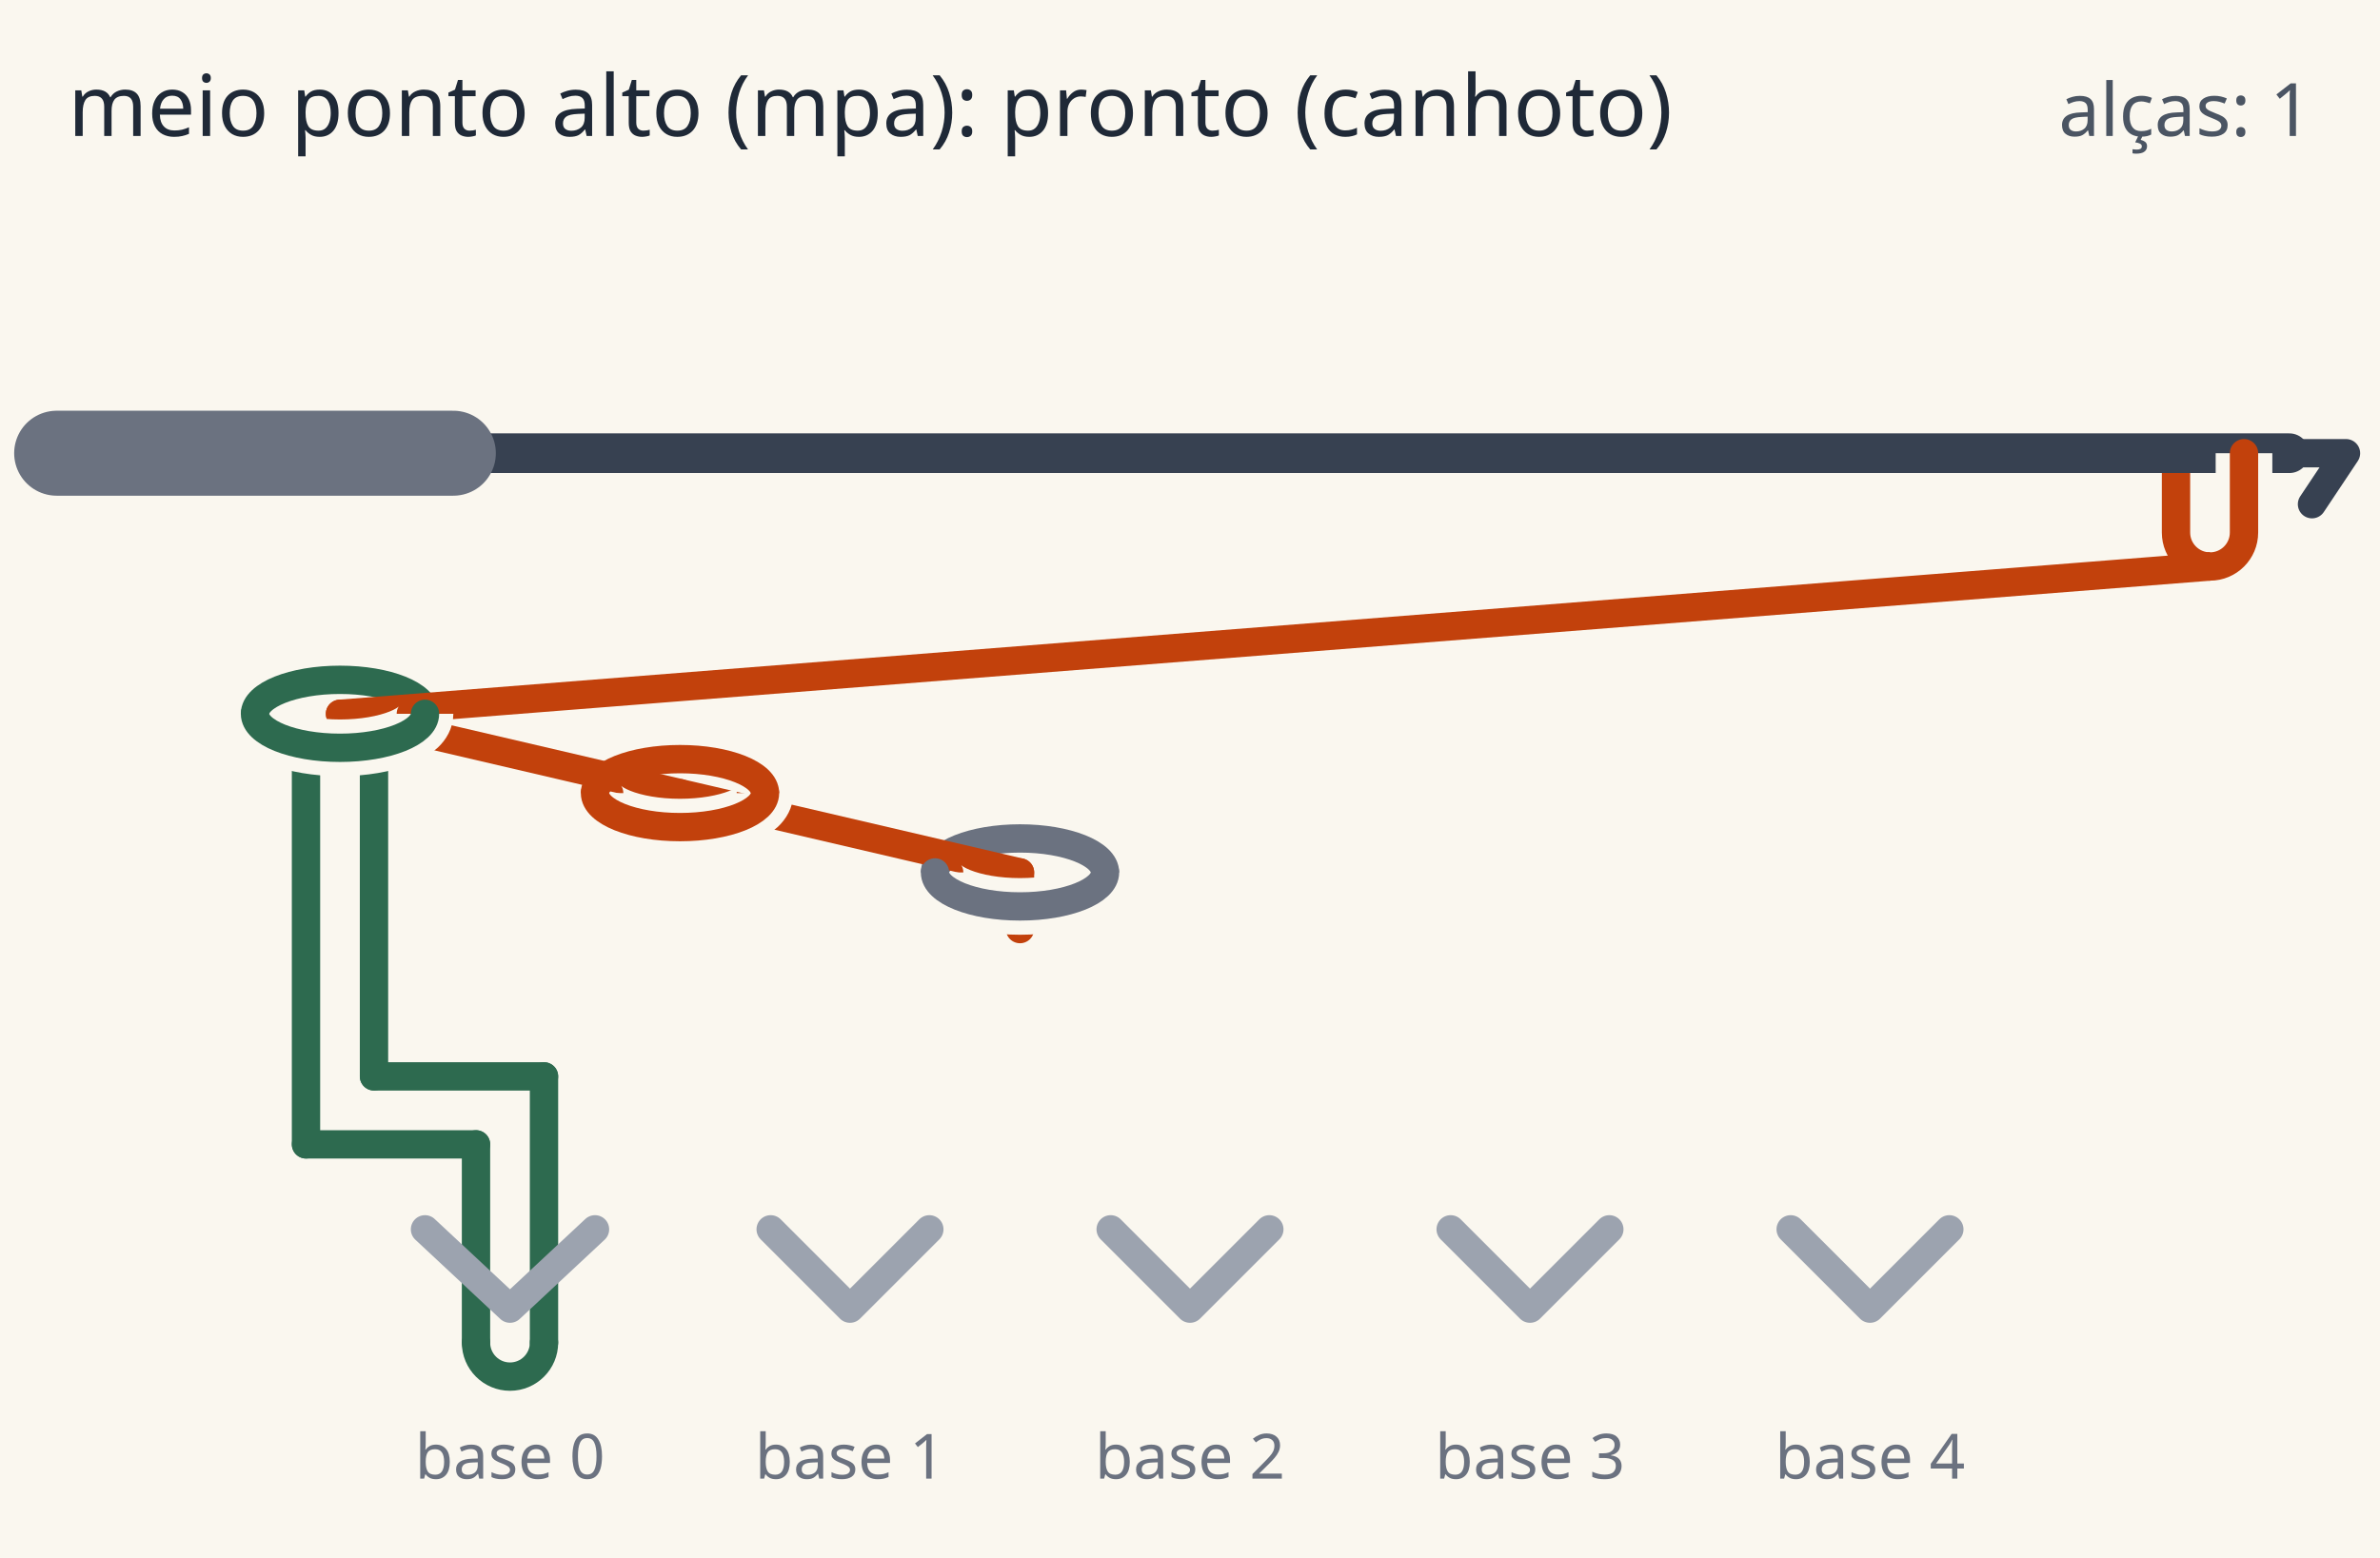
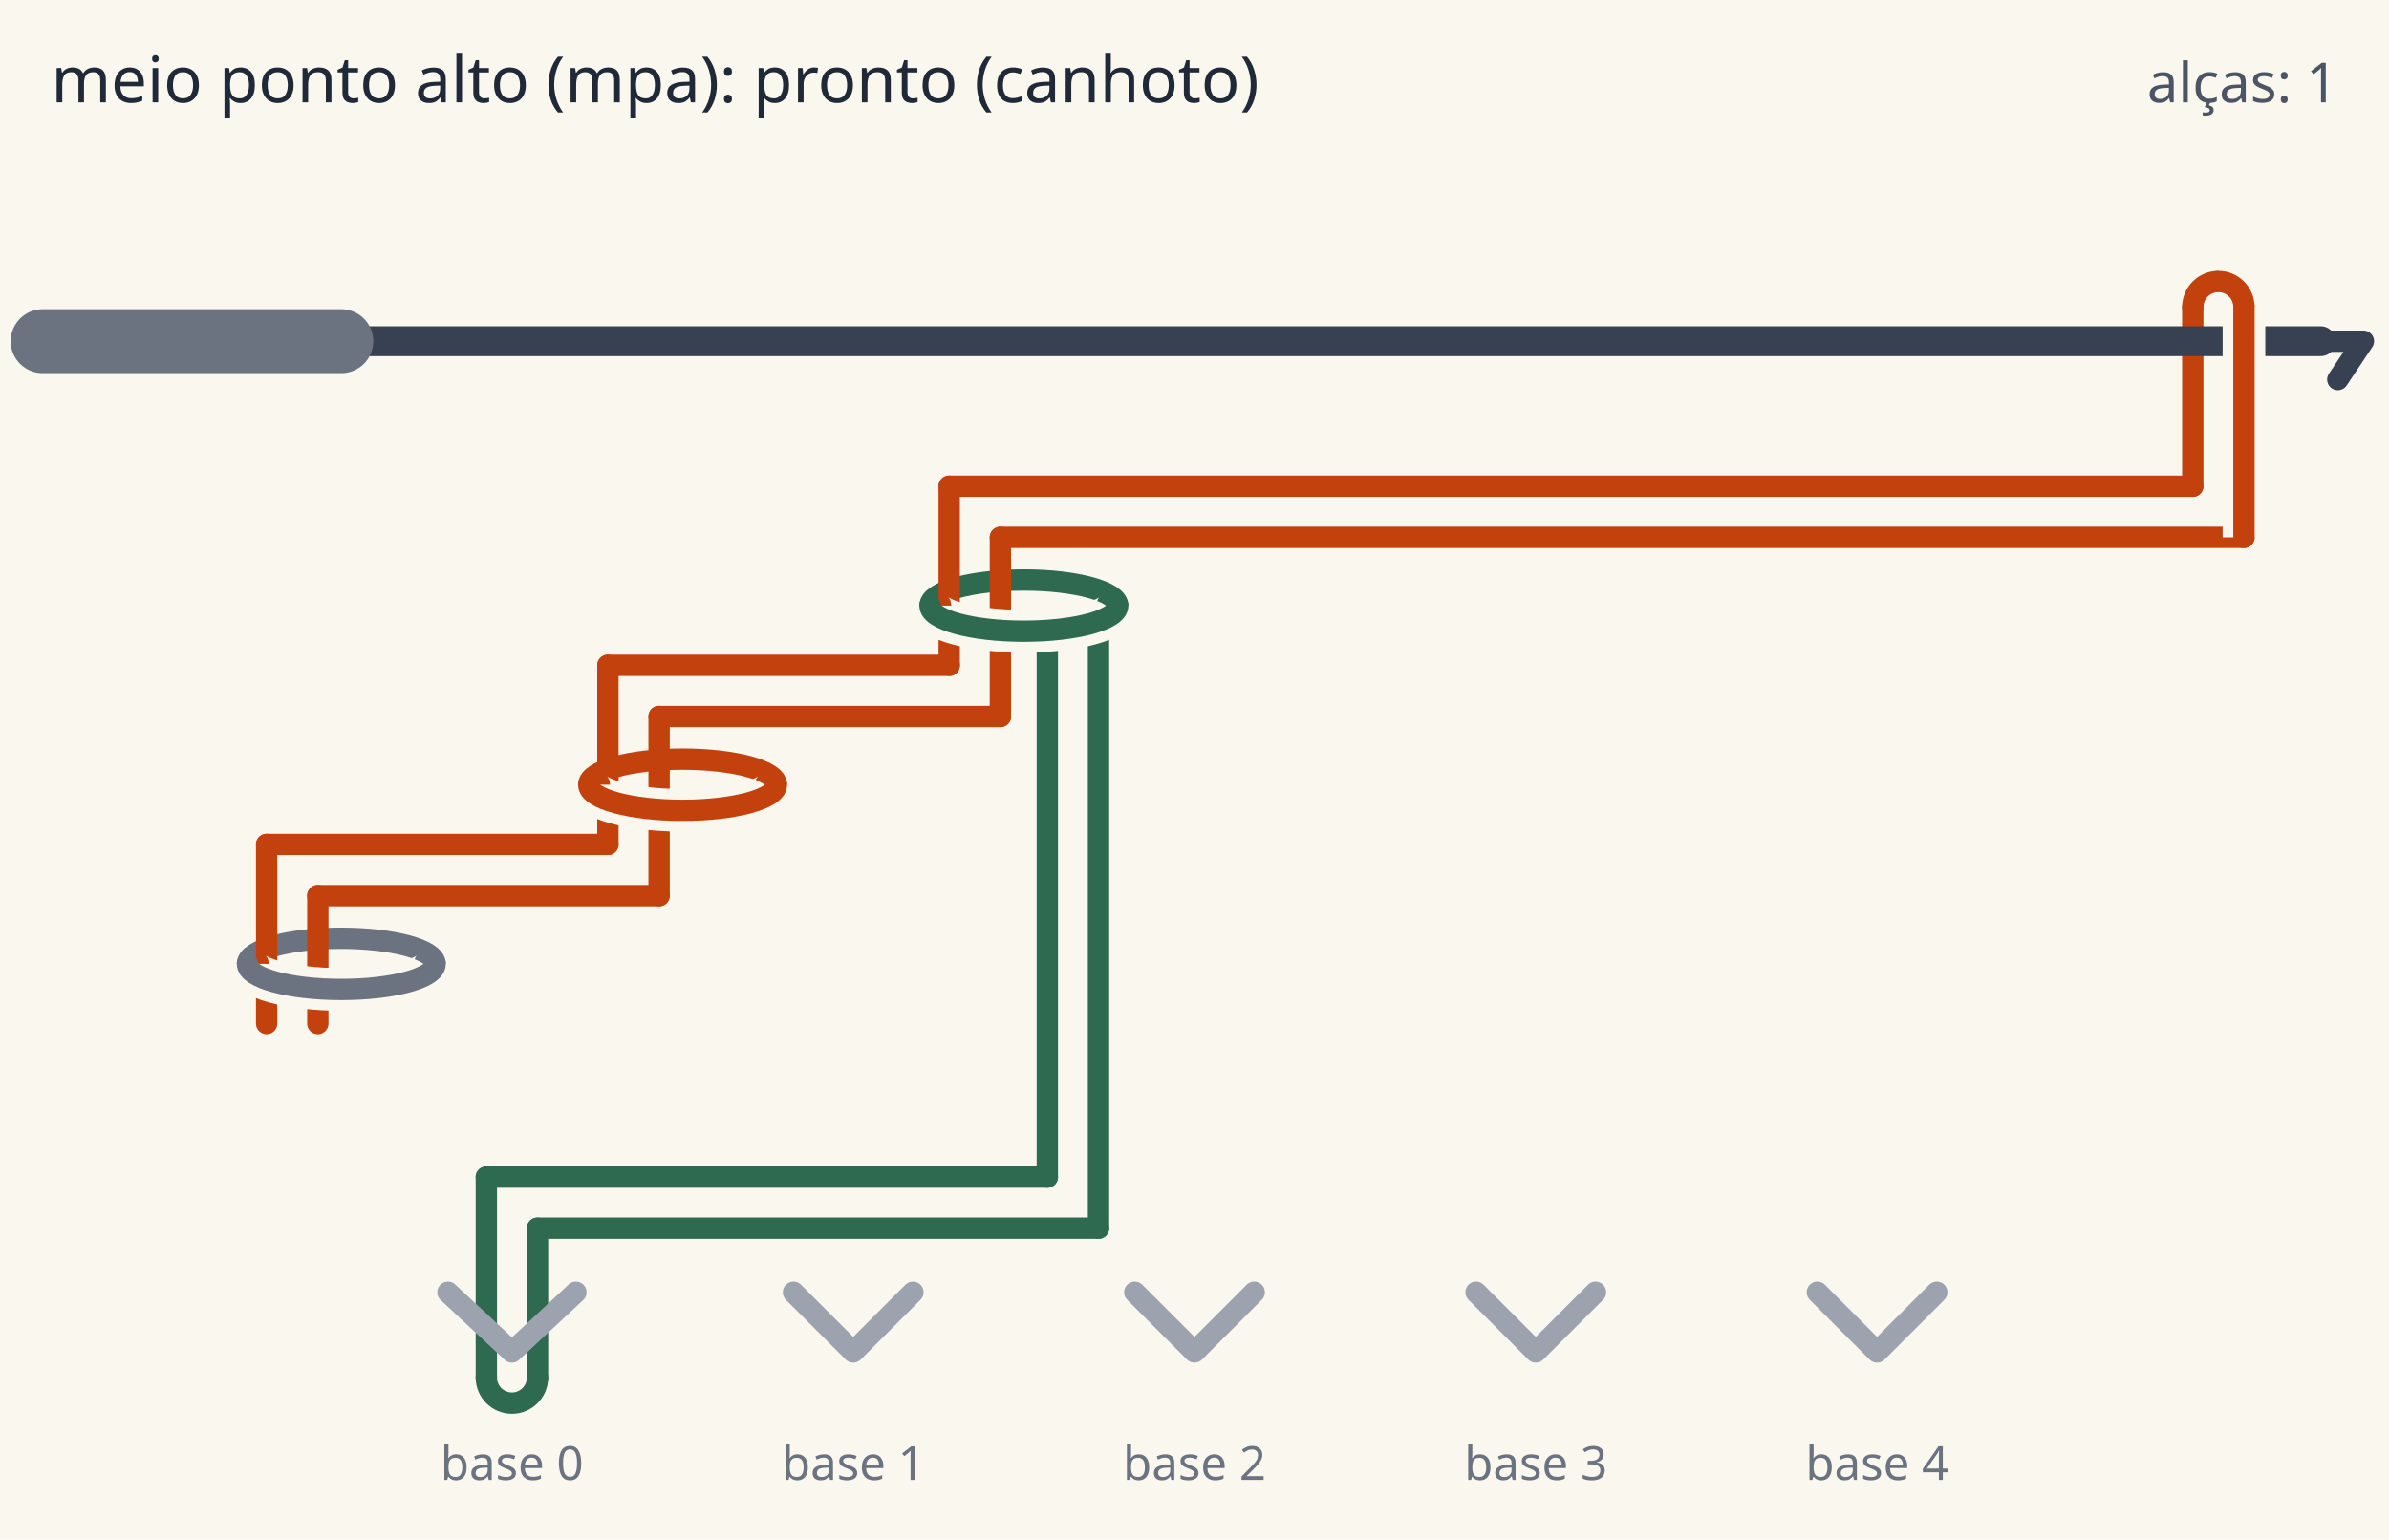
- <svg xmlns="http://www.w3.org/2000/svg" viewBox="0 0 420.0 275.0" width="420.0" height="275.0" font-family="sans-serif">
+ <svg xmlns="http://www.w3.org/2000/svg" viewBox="0 0 560.0 361.0" width="560.0" height="361.0" font-family="sans-serif">
  <rect width="100%" height="100%" fill="#faf7ef" />
  <text x="12" y="24" font-size="15" fill="#1f2937">meio ponto alto (mpa): pronto (canhoto)</text>
-   <text x="408.0" y="24" font-size="13" text-anchor="end" fill="#4b5563">alças: 1</text>
-   <text x="90.0" y="261.0" font-size="11" text-anchor="middle" fill="#6b7280">base 0</text>
-   <text x="150.0" y="261.0" font-size="11" text-anchor="middle" fill="#6b7280">base 1</text>
-   <text x="210.0" y="261.0" font-size="11" text-anchor="middle" fill="#6b7280">base 2</text>
-   <text x="270.0" y="261.0" font-size="11" text-anchor="middle" fill="#6b7280">base 3</text>
-   <text x="330.0" y="261.0" font-size="11" text-anchor="middle" fill="#6b7280">base 4</text>
-   <line data-leg="2" data-base="0" data-side="back" data-seg="0" x1="54.0" y1="132.0" x2="54.0" y2="202.0" stroke="#2d6a4f" stroke-width="5" stroke-linecap="round" />
-   <line data-leg="2" data-base="0" data-side="back" data-seg="1" x1="54.0" y1="202.0" x2="84.0" y2="202.0" stroke="#2d6a4f" stroke-width="5" stroke-linecap="round" />
-   <line data-leg="2" data-base="0" data-side="back" data-seg="2" x1="84.0" y1="202.0" x2="84.0" y2="237.0" stroke="#2d6a4f" stroke-width="5" stroke-linecap="round" />
-   <line data-leg="2" data-base="0" data-side="front" data-seg="0" x1="66.0" y1="132.0" x2="66.0" y2="190.0" stroke="#2d6a4f" stroke-width="5" stroke-linecap="round" />
-   <line data-leg="2" data-base="0" data-side="front" data-seg="1" x1="66.0" y1="190.0" x2="96.0" y2="190.0" stroke="#2d6a4f" stroke-width="5" stroke-linecap="round" />
-   <line data-leg="2" data-base="0" data-side="front" data-seg="2" x1="96.0" y1="190.0" x2="96.0" y2="237.0" stroke="#2d6a4f" stroke-width="5" stroke-linecap="round" />
-   <path data-leg-curve="2" data-base="0" d="M 84.0 237.0 A 6 6 0 0 0 96.0 237.0" fill="none" stroke="#2d6a4f" stroke-width="5" stroke-linecap="round" />
-   <path data-base-top="0" data-cx="90.0" data-hw="15.0" d="M 75.0 217.0 L 90.0 231.0 L 105.0 217.0" fill="none" stroke="#9ca3af" stroke-width="5" stroke-linecap="round" stroke-linejoin="round" />
-   <path data-base-top="1" data-cx="150.0" data-hw="14.0" d="M 136.0 217.0 L 150.0 231.0 L 164.0 217.0" fill="none" stroke="#9ca3af" stroke-width="5" stroke-linecap="round" stroke-linejoin="round" />
-   <path data-base-top="2" data-cx="210.0" data-hw="14.0" d="M 196.0 217.0 L 210.0 231.0 L 224.0 217.0" fill="none" stroke="#9ca3af" stroke-width="5" stroke-linecap="round" stroke-linejoin="round" />
-   <path data-base-top="3" data-cx="270.0" data-hw="14.0" d="M 256.0 217.0 L 270.0 231.0 L 284.0 217.0" fill="none" stroke="#9ca3af" stroke-width="5" stroke-linecap="round" stroke-linejoin="round" />
-   <path data-base-top="4" data-cx="330.0" data-hw="14.0" d="M 316.0 217.0 L 330.0 231.0 L 344.0 217.0" fill="none" stroke="#9ca3af" stroke-width="5" stroke-linecap="round" stroke-linejoin="round" />
-   <path data-loop="0" data-kind="initial" data-on-hook="0" data-part="back" data-cx="180.0" data-cy="154.0" d="M 165.0 154.0 A 15 6 0 0 1 195.0 154.0" fill="none" stroke="#6b7280" stroke-width="5" stroke-linecap="round" />
-   <path data-loop="1" data-kind="yo" data-on-hook="0" data-part="back" data-cx="120.0" data-cy="140.0" d="M 105.0 140.0 A 15 6 0 0 1 135.0 140.0" fill="none" stroke="#c2410c" stroke-width="5" stroke-linecap="round" />
-   <path data-loop="2" data-kind="pulled" data-on-hook="0" data-part="back" data-cx="60.0" data-cy="126.0" d="M 45.0 126.0 A 15 6 0 0 1 75.0 126.0" fill="none" stroke="#2d6a4f" stroke-width="5" stroke-linecap="round" />
-   <path data-loop="3" data-kind="yo" data-on-hook="1" data-part="back" data-cx="390.0" data-cy="80.0" d="M 384.0 80.0 L 384.0 94.0 A 6 6 0 0 0 390.0 100.0" fill="none" stroke="#c2410c" stroke-width="5" stroke-linecap="round" />
-   <line data-hook="1" x1="16.0" y1="80" x2="404.0" y2="80" stroke="#374151" stroke-width="7" stroke-linecap="round" />
+   <text x="548.0" y="24" font-size="13" text-anchor="end" fill="#4b5563">alças: 1</text>
+   <text x="120.0" y="347.0" font-size="11" text-anchor="middle" fill="#6b7280">base 0</text>
+   <text x="200.0" y="347.0" font-size="11" text-anchor="middle" fill="#6b7280">base 1</text>
+   <text x="280.0" y="347.0" font-size="11" text-anchor="middle" fill="#6b7280">base 2</text>
+   <text x="360.0" y="347.0" font-size="11" text-anchor="middle" fill="#6b7280">base 3</text>
+   <text x="440.0" y="347.0" font-size="11" text-anchor="middle" fill="#6b7280">base 4</text>
+   <path data-loop="0" data-kind="initial" data-on-hook="0" data-part="back" data-cx="80.0" data-cy="226.0" d="M 58.0 226.0 A 22 6 0 0 1 102.0 226.0" fill="none" stroke="#6b7280" stroke-width="5" stroke-linecap="round" />
+   <path data-loop="1" data-kind="yo" data-on-hook="0" data-part="back" data-cx="160.0" data-cy="184.0" d="M 138.0 184.0 A 22 6 0 0 1 182.0 184.0" fill="none" stroke="#c2410c" stroke-width="5" stroke-linecap="round" />
+   <path data-loop="2" data-kind="pulled" data-on-hook="0" data-part="back" data-cx="240.0" data-cy="142.0" d="M 218.0 142.0 A 22 6 0 0 1 262.0 142.0" fill="none" stroke="#2d6a4f" stroke-width="5" stroke-linecap="round" />
+   <path data-bend="3" data-side="back" d="M 514.0 72 A 6 6 0 0 1 520.0 66" fill="none" stroke="#c2410c" stroke-width="5" stroke-linecap="round" />
+   <line data-pair="3" data-side="back" data-seg="0" data-strand="3" data-draw="1" data-loop="3" data-kind="yo" data-on-hook="1" data-part="back" data-cx="520.0" data-cy="80" x1="514.0" y1="72.0" x2="514.0" y2="114.0" stroke="#c2410c" stroke-width="5" stroke-linecap="round" />
+   <line data-hook="1" x1="16.0" y1="80" x2="544.0" y2="80" stroke="#374151" stroke-width="7" stroke-linecap="round" />
  <line data-hook-handle="1" x1="10.0" y1="80" x2="80.0" y2="80" stroke="#6b7280" stroke-width="15" stroke-linecap="round" />
-   <path data-hook-tip="1" d="M 402.0 80 L 414.0 80 L 408.0 89" fill="none" stroke="#374151" stroke-width="5" stroke-linecap="round" stroke-linejoin="round" />
-   <line data-strand="3" data-draw="1" data-through="2" x1="390.0" y1="100.0" x2="60.0" y2="126.0" stroke="#c2410c" stroke-width="5" stroke-linecap="round" />
-   <line data-strand="3" data-draw="1" data-through="1" x1="60.0" y1="126.0" x2="120.0" y2="140.0" stroke="#c2410c" stroke-width="5" stroke-linecap="round" />
-   <line data-strand="3" data-draw="1" data-through="0" x1="120.0" y1="140.0" x2="180.0" y2="154.0" stroke="#c2410c" stroke-width="5" stroke-linecap="round" />
-   <line data-strand="3" data-draw="1" data-exit="1" x1="180.0" y1="154.0" x2="180.0" y2="164.0" stroke="#c2410c" stroke-width="5" stroke-linecap="round" />
-   <path d="M 165.0 154.0 A 15 6 0 0 0 195.0 154.0" fill="none" stroke="#faf7ef" stroke-width="10" stroke-linecap="butt" />
-   <path data-loop="0" data-kind="initial" data-on-hook="0" data-part="front" data-cx="180.0" data-cy="154.0" d="M 165.0 154.0 A 15 6 0 0 0 195.0 154.0" fill="none" stroke="#6b7280" stroke-width="5" stroke-linecap="round" />
-   <path d="M 105.0 140.0 A 15 6 0 0 0 135.0 140.0" fill="none" stroke="#faf7ef" stroke-width="10" stroke-linecap="butt" />
-   <path data-loop="1" data-kind="yo" data-on-hook="0" data-part="front" data-cx="120.0" data-cy="140.0" d="M 105.0 140.0 A 15 6 0 0 0 135.0 140.0" fill="none" stroke="#c2410c" stroke-width="5" stroke-linecap="round" />
-   <path d="M 45.0 126.0 A 15 6 0 0 0 75.0 126.0" fill="none" stroke="#faf7ef" stroke-width="10" stroke-linecap="butt" />
-   <path data-loop="2" data-kind="pulled" data-on-hook="0" data-part="front" data-cx="60.0" data-cy="126.0" d="M 45.0 126.0 A 15 6 0 0 0 75.0 126.0" fill="none" stroke="#2d6a4f" stroke-width="5" stroke-linecap="round" />
-   <path d="M 390.0 100.0 A 6 6 0 0 0 396.0 94.0 L 396.0 80.0" fill="none" stroke="#faf7ef" stroke-width="10" stroke-linecap="butt" />
-   <path data-loop="3" data-kind="yo" data-on-hook="1" data-part="front" data-cx="390.0" data-cy="80.0" d="M 390.0 100.0 A 6 6 0 0 0 396.0 94.0 L 396.0 80.0" fill="none" stroke="#c2410c" stroke-width="5" stroke-linecap="round" />
+   <path data-hook-tip="1" d="M 542.0 80 L 554.0 80 L 548.0 89" fill="none" stroke="#374151" stroke-width="5" stroke-linecap="round" stroke-linejoin="round" />
+   <line data-pair="2" data-side="back" data-seg="0" data-leg="2" data-base="0" x1="245.5" y1="148.0" x2="245.5" y2="276.0" stroke="#2d6a4f" stroke-width="5" stroke-linecap="round" />
+   <line data-pair="2" data-side="back" data-seg="1" data-leg="2" data-base="0" x1="245.5" y1="276.0" x2="114.0" y2="276.0" stroke="#2d6a4f" stroke-width="5" stroke-linecap="round" />
+   <line data-pair="2" data-side="back" data-seg="2" data-leg="2" data-base="0" x1="114.0" y1="276.0" x2="114.0" y2="323.0" stroke="#2d6a4f" stroke-width="5" stroke-linecap="round" />
+   <line data-pair="2" data-side="front" data-seg="0" data-leg="2" data-base="0" x1="257.5" y1="148.0" x2="257.5" y2="288.0" stroke="#2d6a4f" stroke-width="5" stroke-linecap="round" />
+   <line data-pair="2" data-side="front" data-seg="1" data-leg="2" data-base="0" x1="257.5" y1="288.0" x2="126.0" y2="288.0" stroke="#2d6a4f" stroke-width="5" stroke-linecap="round" />
+   <line data-pair="2" data-side="front" data-seg="2" data-leg="2" data-base="0" x1="126.0" y1="288.0" x2="126.0" y2="323.0" stroke="#2d6a4f" stroke-width="5" stroke-linecap="round" />
+   <line data-pair="3" data-side="back" data-seg="1" data-strand="3" data-draw="1" x1="514.0" y1="114.0" x2="222.5" y2="114.0" stroke="#c2410c" stroke-width="5" stroke-linecap="round" />
+   <line data-pair="3" data-side="back" data-seg="2" data-strand="3" data-draw="1" data-through="2" x1="222.5" y1="114.0" x2="222.5" y2="156.0" stroke="#c2410c" stroke-width="5" stroke-linecap="round" />
+   <line data-pair="3" data-side="back" data-seg="3" data-strand="3" data-draw="1" x1="222.5" y1="156.0" x2="142.5" y2="156.0" stroke="#c2410c" stroke-width="5" stroke-linecap="round" />
+   <line data-pair="3" data-side="back" data-seg="4" data-strand="3" data-draw="1" data-through="1" x1="142.5" y1="156.0" x2="142.5" y2="198.0" stroke="#c2410c" stroke-width="5" stroke-linecap="round" />
+   <line data-pair="3" data-side="back" data-seg="5" data-strand="3" data-draw="1" x1="142.5" y1="198.0" x2="62.5" y2="198.0" stroke="#c2410c" stroke-width="5" stroke-linecap="round" />
+   <line data-pair="3" data-side="back" data-seg="6" data-strand="3" data-draw="1" data-through="0" x1="62.5" y1="198.0" x2="62.5" y2="240.0" stroke="#c2410c" stroke-width="5" stroke-linecap="round" />
+   <line data-pair="3" data-side="front" data-seg="1" data-strand="3" data-draw="1" x1="526.0" y1="126.0" x2="234.5" y2="126.0" stroke="#c2410c" stroke-width="5" stroke-linecap="round" />
+   <line data-pair="3" data-side="front" data-seg="2" data-strand="3" data-draw="1" data-through="2" x1="234.5" y1="126.0" x2="234.5" y2="168.0" stroke="#c2410c" stroke-width="5" stroke-linecap="round" />
+   <line data-pair="3" data-side="front" data-seg="3" data-strand="3" data-draw="1" x1="234.5" y1="168.0" x2="154.5" y2="168.0" stroke="#c2410c" stroke-width="5" stroke-linecap="round" />
+   <line data-pair="3" data-side="front" data-seg="4" data-strand="3" data-draw="1" data-through="1" x1="154.5" y1="168.0" x2="154.5" y2="210.0" stroke="#c2410c" stroke-width="5" stroke-linecap="round" />
+   <line data-pair="3" data-side="front" data-seg="5" data-strand="3" data-draw="1" x1="154.5" y1="210.0" x2="74.5" y2="210.0" stroke="#c2410c" stroke-width="5" stroke-linecap="round" />
+   <line data-pair="3" data-side="front" data-seg="6" data-strand="3" data-draw="1" data-through="0" x1="74.5" y1="210.0" x2="74.5" y2="240.0" stroke="#c2410c" stroke-width="5" stroke-linecap="round" />
+   <path data-leg-curve="2" data-base="0" d="M 114.0 323.0 A 6 6 0 0 0 126.0 323.0" fill="none" stroke="#2d6a4f" stroke-width="5" stroke-linecap="round" />
+   <path data-base-top="0" data-cx="120.0" data-hw="15.0" d="M 105.0 303.0 L 120.0 317.0 L 135.0 303.0" fill="none" stroke="#9ca3af" stroke-width="5" stroke-linecap="round" stroke-linejoin="round" />
+   <path data-base-top="1" data-cx="200.0" data-hw="14.0" d="M 186.0 303.0 L 200.0 317.0 L 214.0 303.0" fill="none" stroke="#9ca3af" stroke-width="5" stroke-linecap="round" stroke-linejoin="round" />
+   <path data-base-top="2" data-cx="280.0" data-hw="14.0" d="M 266.0 303.0 L 280.0 317.0 L 294.0 303.0" fill="none" stroke="#9ca3af" stroke-width="5" stroke-linecap="round" stroke-linejoin="round" />
+   <path data-base-top="3" data-cx="360.0" data-hw="14.0" d="M 346.0 303.0 L 360.0 317.0 L 374.0 303.0" fill="none" stroke="#9ca3af" stroke-width="5" stroke-linecap="round" stroke-linejoin="round" />
+   <path data-base-top="4" data-cx="440.0" data-hw="14.0" d="M 426.0 303.0 L 440.0 317.0 L 454.0 303.0" fill="none" stroke="#9ca3af" stroke-width="5" stroke-linecap="round" stroke-linejoin="round" />
+   <path d="M 58.0 226.0 A 22 6 0 0 0 102.0 226.0" fill="none" stroke="#faf7ef" stroke-width="10" stroke-linecap="butt" />
+   <path data-loop="0" data-kind="initial" data-on-hook="0" data-part="front" data-cx="80.0" data-cy="226.0" d="M 58.0 226.0 A 22 6 0 0 0 102.0 226.0" fill="none" stroke="#6b7280" stroke-width="5" stroke-linecap="round" />
+   <path d="M 138.0 184.0 A 22 6 0 0 0 182.0 184.0" fill="none" stroke="#faf7ef" stroke-width="10" stroke-linecap="butt" />
+   <path data-loop="1" data-kind="yo" data-on-hook="0" data-part="front" data-cx="160.0" data-cy="184.0" d="M 138.0 184.0 A 22 6 0 0 0 182.0 184.0" fill="none" stroke="#c2410c" stroke-width="5" stroke-linecap="round" />
+   <path d="M 218.0 142.0 A 22 6 0 0 0 262.0 142.0" fill="none" stroke="#faf7ef" stroke-width="10" stroke-linecap="butt" />
+   <path data-loop="2" data-kind="pulled" data-on-hook="0" data-part="front" data-cx="240.0" data-cy="142.0" d="M 218.0 142.0 A 22 6 0 0 0 262.0 142.0" fill="none" stroke="#2d6a4f" stroke-width="5" stroke-linecap="round" />
+   <path d="M 520.0 66 A 6 6 0 0 1 526.0 72" stroke="#faf7ef" stroke-width="10" stroke-linecap="butt" fill="none" />
+   <path data-bend="3" data-side="front" d="M 520.0 66 A 6 6 0 0 1 526.0 72" fill="none" stroke="#c2410c" stroke-width="5" stroke-linecap="round" />
+   <line x1="526.0" y1="72.0" x2="526.0" y2="126.0" stroke="#faf7ef" stroke-width="10" stroke-linecap="butt" fill="none" />
+   <line data-pair="3" data-side="front" data-seg="0" data-strand="3" data-draw="1" data-loop="3" data-kind="yo" data-on-hook="1" data-part="front" data-cx="520.0" data-cy="80" x1="526.0" y1="72.0" x2="526.0" y2="126.0" stroke="#c2410c" stroke-width="5" stroke-linecap="round" />
</svg>
